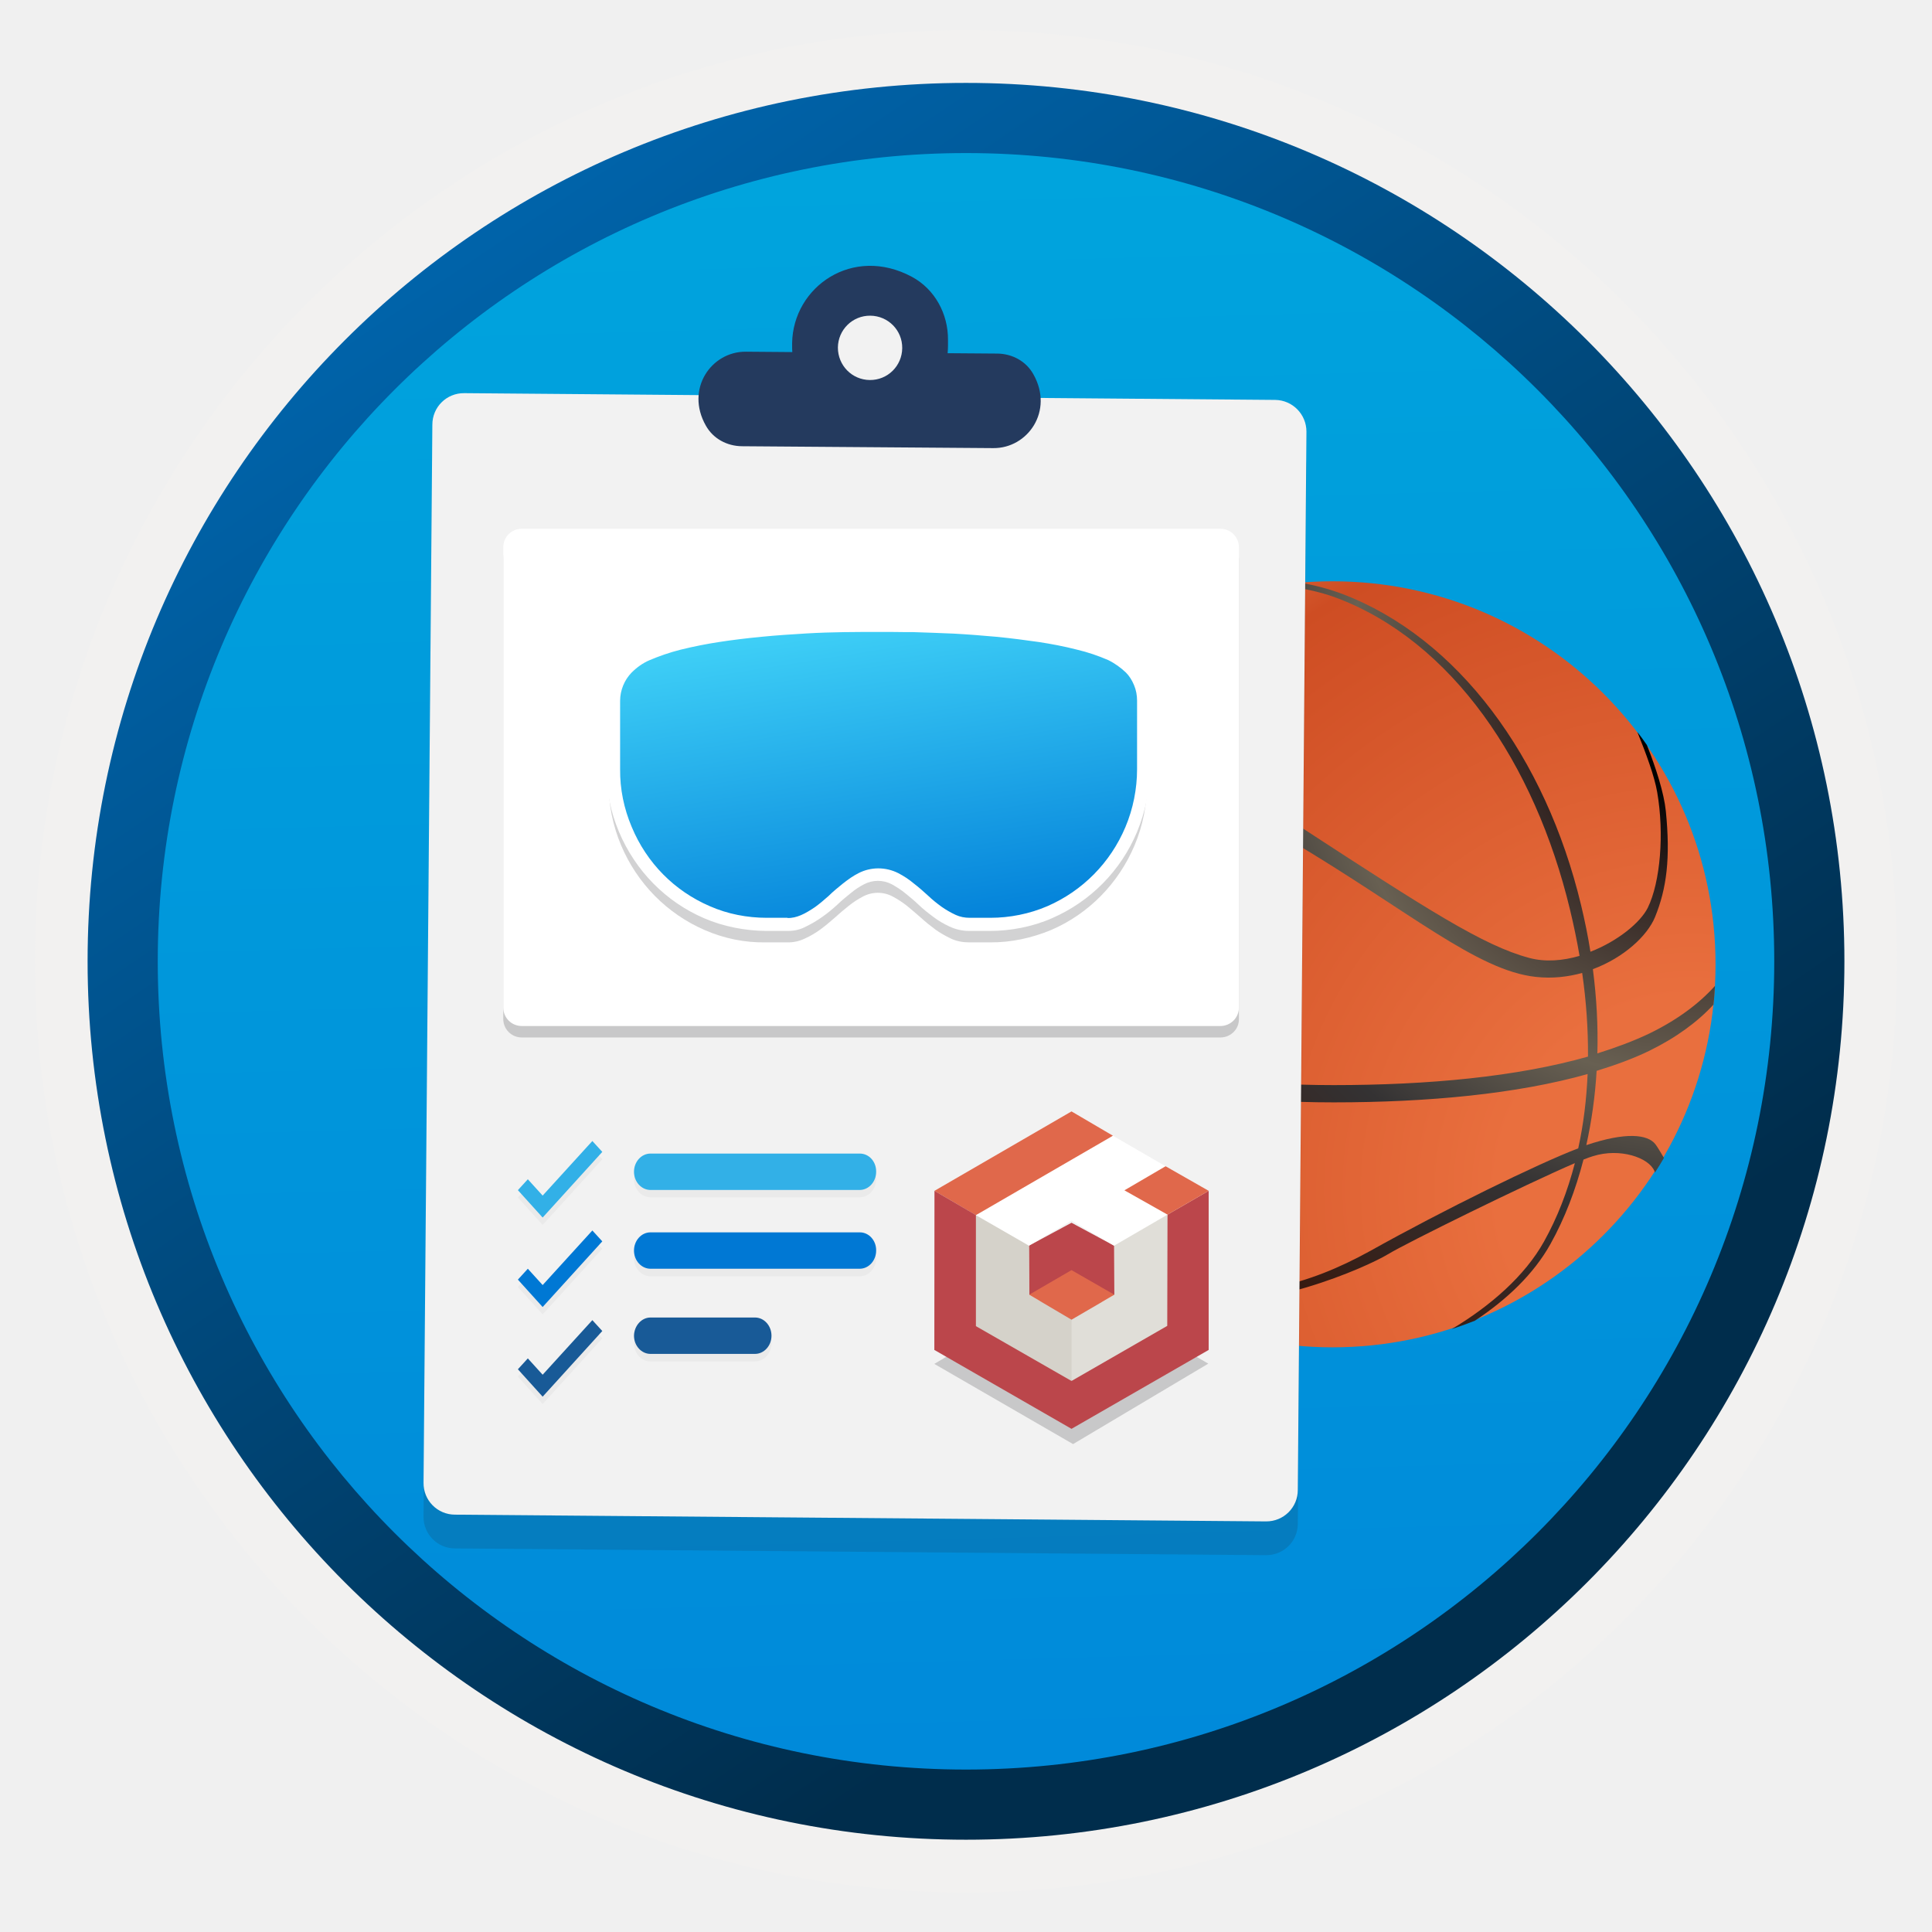
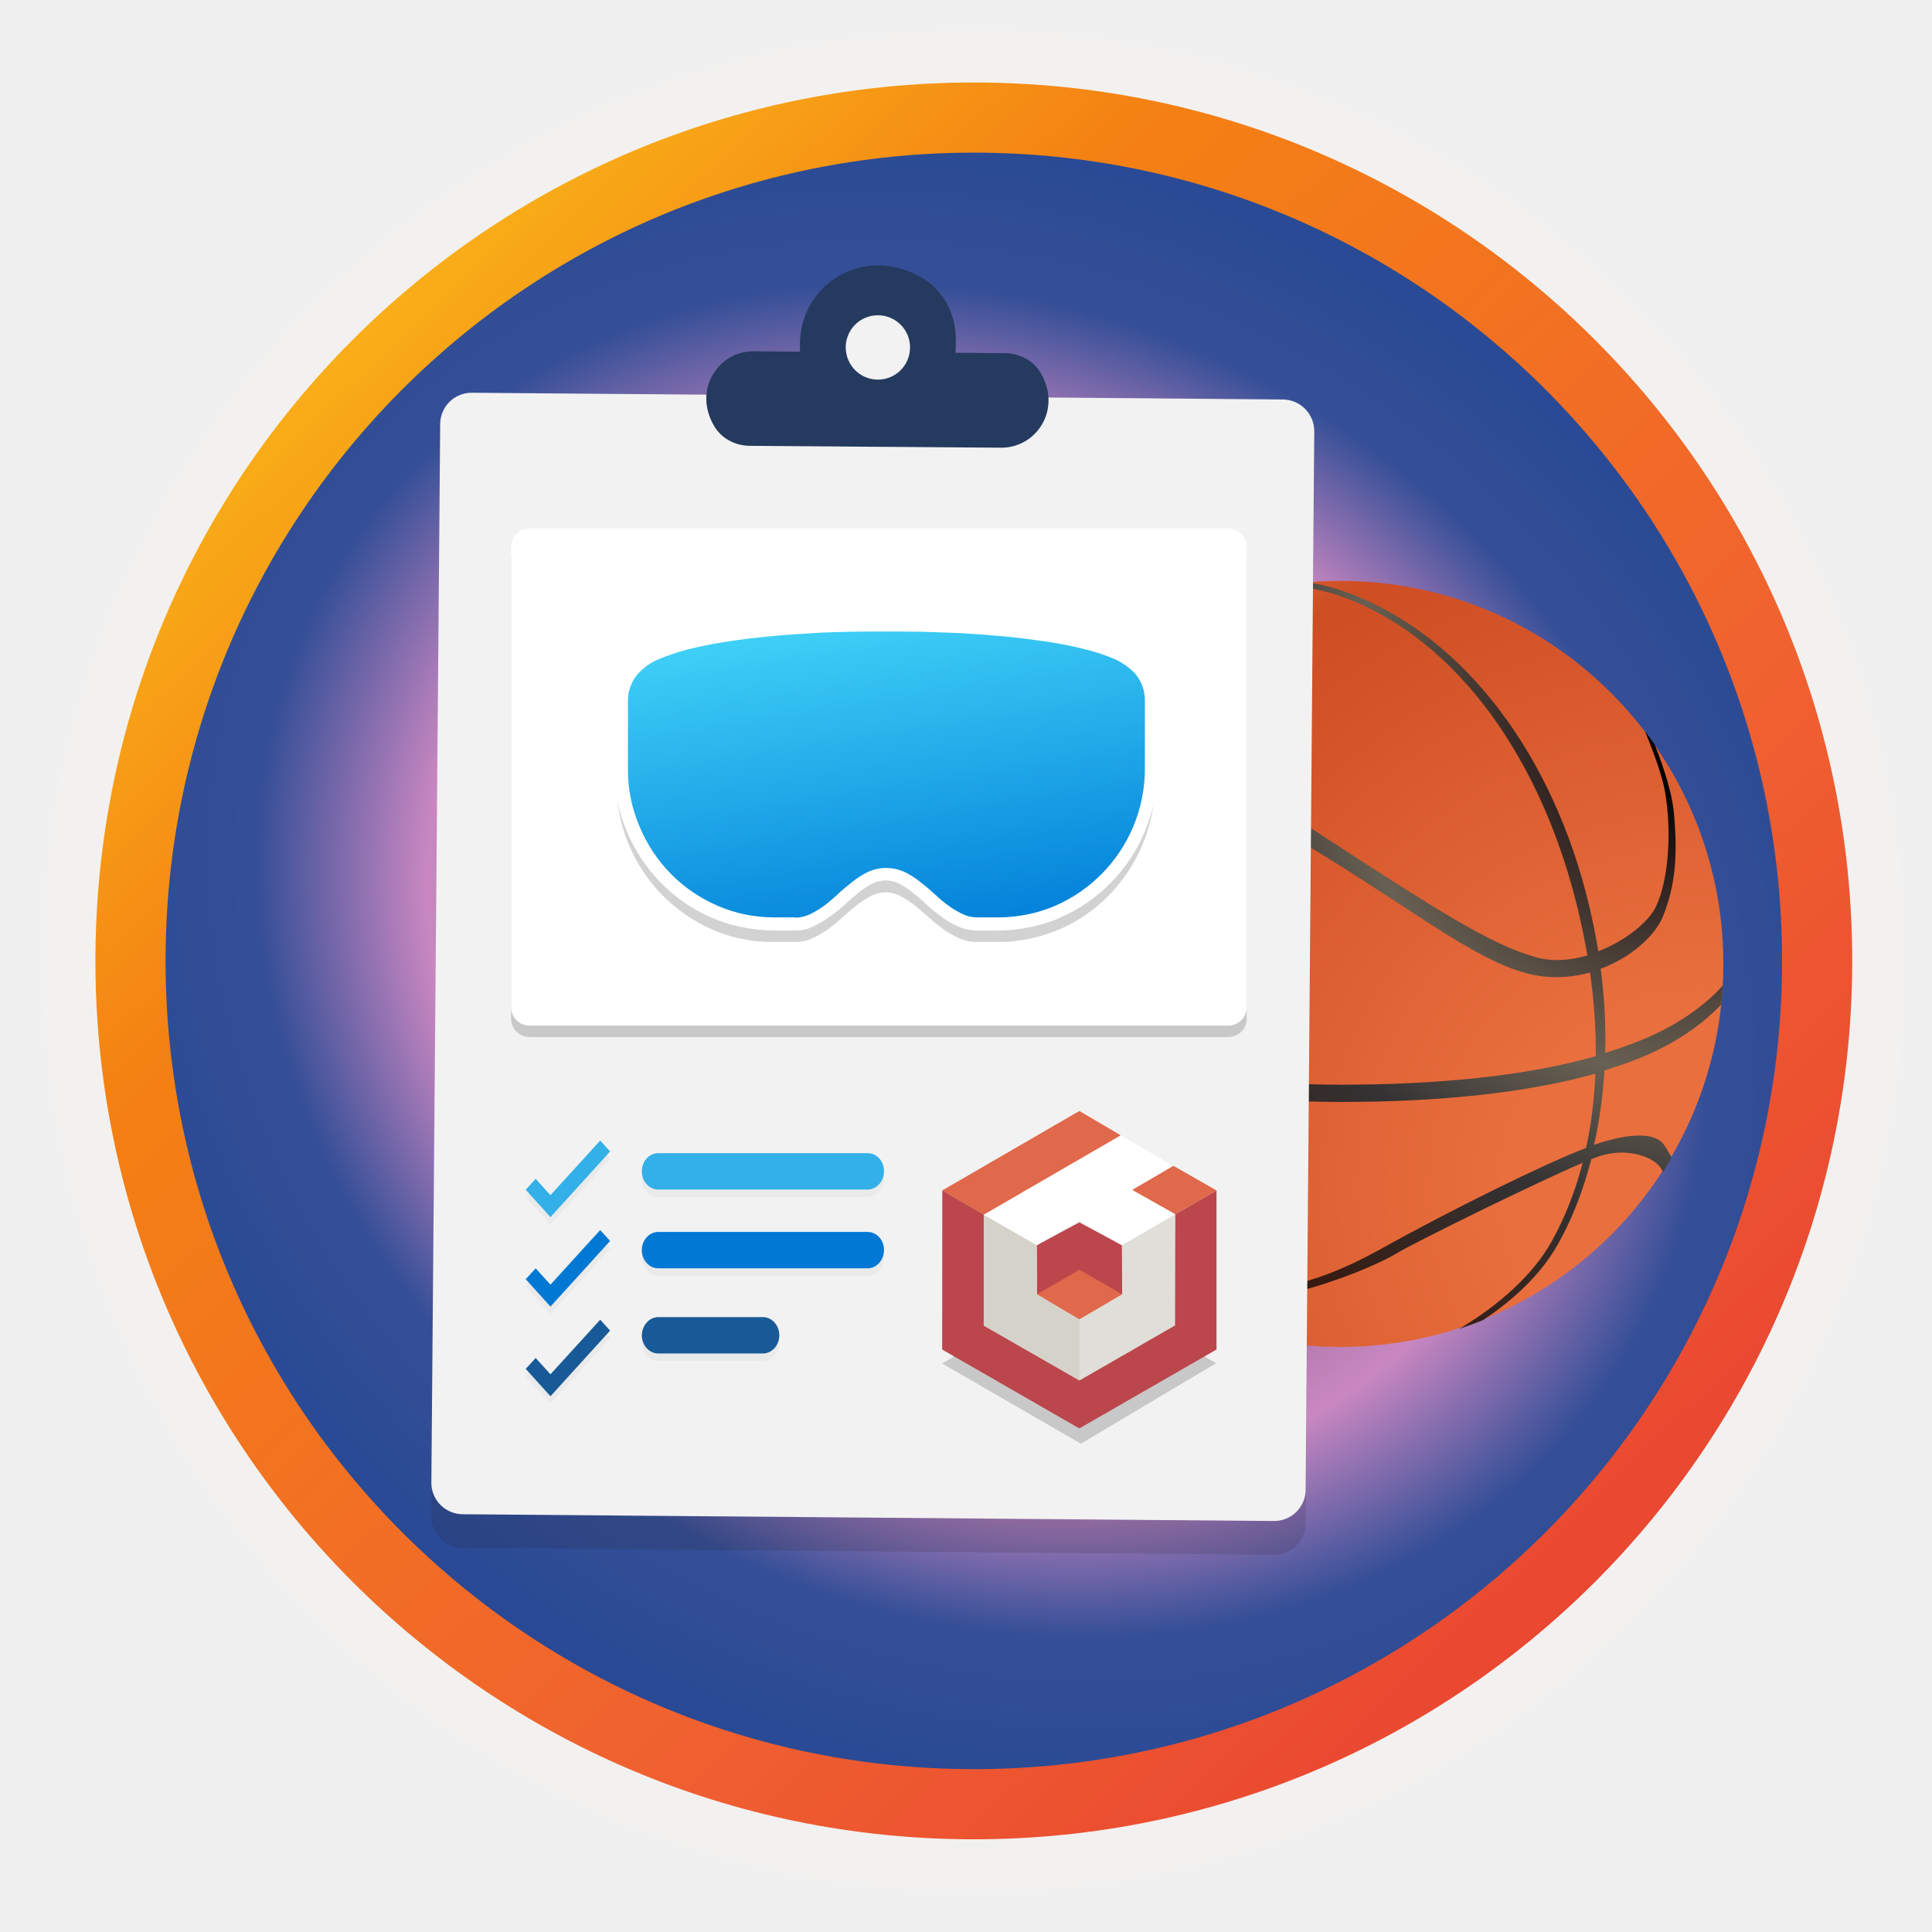
<svg xmlns="http://www.w3.org/2000/svg" width="103" height="103" viewBox="0 0 103 103" fill="none">
-   <path d="M51.5 98.06C25.65 98.06 4.69 77.11 4.69 51.25C4.69 25.39 25.65 4.44 51.5 4.44C77.35 4.44 98.31 25.4 98.31 51.25C98.31 77.1 77.35 98.06 51.5 98.06Z" fill="url(#paint0_linear)" />
-   <path fill-rule="evenodd" clip-rule="evenodd" d="M97.4 51.25C97.4 76.6 76.85 97.15 51.5 97.15C26.15 97.15 5.6 76.6 5.6 51.25C5.6 25.9 26.15 5.35 51.5 5.35C76.85 5.35 97.4 25.9 97.4 51.25ZM51.5 1.61C78.92 1.61 101.14 23.83 101.14 51.25C101.14 78.67 78.91 100.89 51.5 100.89C24.08 100.89 1.86 78.66 1.86 51.25C1.86 23.83 24.08 1.61 51.5 1.61Z" fill="#F2F1F0" />
-   <path fill-rule="evenodd" clip-rule="evenodd" d="M94.59 51.25C94.59 75.05 75.3 94.34 51.5 94.34C27.7 94.34 8.41 75.05 8.41 51.25C8.41 27.45 27.7 8.16 51.5 8.16C75.3 8.16 94.59 27.45 94.59 51.25ZM51.5 4.42C77.36 4.42 98.33 25.39 98.33 51.25C98.33 77.11 77.36 98.08 51.5 98.08C25.64 98.08 4.67 77.11 4.67 51.25C4.67 25.39 25.63 4.42 51.5 4.42Z" fill="url(#paint1_linear)" />
-   <path d="M71.04 71.83C82.32 71.83 91.46 62.69 91.46 51.41C91.46 40.13 82.32 30.99 71.04 30.99C59.76 30.99 50.62 40.13 50.62 51.41C50.62 62.69 59.76 71.83 71.04 71.83Z" fill="url(#paint2_radial)" />
-   <path opacity="0.5" d="M56.95 66.44C57.4 66.78 57.89 67.13 58.41 67.46C58.37 67.42 58.32 67.39 58.28 67.35C57.82 67.06 57.37 66.75 56.95 66.44Z" fill="url(#paint3_linear)" />
-   <path d="M88.26 61.01C87.85 60.47 86.68 60.34 84.57 61.05C84.85 59.78 85.04 58.46 85.12 57.09C86.13 56.78 87.09 56.43 87.93 56.02C89.36 55.32 90.5 54.48 91.35 53.56C91.39 53.23 91.41 52.89 91.43 52.56C90.58 53.51 89.41 54.38 87.93 55.1C87.09 55.5 86.15 55.85 85.16 56.16C85.2 54.7 85.12 53.2 84.92 51.67C86.58 51.05 87.82 49.89 88.23 48.9C88.86 47.36 89.06 45.74 88.81 43.24C88.71 42.27 88.29 40.96 87.8 39.72C87.63 39.48 87.47 39.25 87.29 39.02C87.77 40.2 88.21 41.41 88.35 42.24C88.73 44.44 88.52 47.02 87.85 48.39C87.46 49.18 86.24 50.18 84.79 50.74C84.66 49.91 84.49 49.08 84.29 48.25C82.41 40.41 77.75 34.01 71.55 31.66C70.85 31.4 70.11 31.2 69.34 31.07C68.94 31.11 68.53 31.15 68.13 31.2C69.22 31.31 70.27 31.51 71.22 31.86C77.41 34.18 81.82 40.68 83.7 48.49C83.9 49.32 84.07 50.14 84.21 50.96C83.32 51.22 82.39 51.3 81.53 51.07C79.08 50.42 76.04 48.45 69.51 44.2C64.39 40.87 58.78 39.17 56.83 38.84C56.23 38.73 55.61 38.73 55.03 38.75C54.82 39.02 54.61 39.3 54.4 39.6C54.98 39.52 55.63 39.48 56.25 39.56C57.96 39.77 62.57 41.1 68.85 44.84C75.13 48.58 78.74 51.74 81.87 52.08C82.75 52.18 83.59 52.08 84.35 51.87C84.57 53.39 84.67 54.89 84.66 56.33C80.9 57.4 76.16 57.85 71.1 57.85C61.6 57.85 53.67 55.59 50.66 52.16C50.67 52.49 50.7 52.82 50.72 53.15C53.78 56.54 61.66 58.77 71.1 58.77C76.14 58.77 80.88 58.32 84.64 57.26C84.58 58.63 84.42 59.95 84.14 61.22C81.97 62.05 76.97 64.5 73.07 66.68C69.54 68.63 66.71 69.14 62.72 68.97C61.23 68.91 59.69 68.21 58.33 67.37C58.37 67.41 58.42 67.44 58.46 67.48C59.82 68.35 61.4 69.11 62.97 69.36C67.29 70.03 72.83 67.57 73.99 66.87C74.99 66.26 81.31 63.15 83.96 62.01C83.57 63.51 83.03 64.91 82.31 66.2C81.29 68.02 79.48 69.61 77.39 70.86C77.81 70.72 78.23 70.57 78.63 70.41C80.33 69.29 81.77 67.92 82.66 66.32C83.42 64.96 84 63.44 84.42 61.82C84.62 61.74 84.81 61.67 84.92 61.64C86.37 61.18 87.91 61.72 88.2 62.43C88.21 62.46 88.22 62.48 88.23 62.51C88.4 62.25 88.56 61.99 88.71 61.73C88.52 61.41 88.37 61.16 88.26 61.01Z" fill="url(#paint4_radial)" />
-   <path opacity="0.15" d="M67.97 23.1L24.74 22.75C23.8 22.74 23.04 23.49 23.04 24.43L22.58 80.85C22.57 81.79 23.32 82.55 24.26 82.55L67.49 82.91C68.43 82.92 69.19 82.17 69.19 81.23L69.65 24.81C69.64 23.87 68.89 23.11 67.97 23.1Z" fill="#1F1D20" />
-   <path d="M67.98 21.32L24.75 20.96C23.81 20.95 23.05 21.7 23.05 22.64L22.58 79.05C22.57 79.99 23.32 80.75 24.26 80.75L67.49 81.11C68.43 81.12 69.19 80.37 69.19 79.43L69.65 23.01C69.65 22.09 68.91 21.33 67.98 21.32Z" fill="#F2F2F2" />
-   <path fill-rule="evenodd" clip-rule="evenodd" d="M48.62 14.76C49.84 15.42 50.55 16.73 50.54 18.12V18.46C50.54 18.59 50.53 18.7 50.52 18.83L53.17 18.85C53.96 18.86 54.7 19.25 55.09 19.95C56.2 21.91 54.79 23.91 52.95 23.89L39.55 23.79C38.76 23.78 38.02 23.39 37.63 22.69C36.52 20.73 37.93 18.73 39.77 18.75L42.24 18.77C42.23 18.65 42.23 18.53 42.23 18.4V18.29C42.28 15.29 45.46 13.06 48.62 14.76Z" fill="#243A5E" />
-   <path d="M46.37 20.26C47.32 20.27 48.09 19.51 48.1 18.56C48.11 17.61 47.35 16.84 46.4 16.83C45.45 16.82 44.68 17.58 44.67 18.53C44.67 19.48 45.42 20.25 46.37 20.26Z" fill="#F2F2F2" />
-   <path opacity="0.2" d="M65.06 55.31H27.82C27.27 55.31 26.83 54.87 26.83 54.32V29.8C26.83 29.25 27.27 28.81 27.82 28.81H65.06C65.61 28.81 66.05 29.25 66.05 29.8V54.32C66.06 54.87 65.61 55.31 65.06 55.31Z" fill="#1F1D21" />
-   <path d="M65.06 54.7H27.82C27.27 54.7 26.83 54.26 26.83 53.71V29.18C26.83 28.63 27.27 28.19 27.82 28.19H65.06C65.61 28.19 66.05 28.63 66.05 29.18V53.7C66.06 54.25 65.61 54.7 65.06 54.7Z" fill="white" />
-   <path opacity="0.2" d="M60.96 37.07C60.83 36.75 60.65 36.45 60.4 36.21C60.07 35.89 59.69 35.62 59.28 35.43C58.72 35.18 58.14 34.98 57.54 34.84C56.88 34.68 56.18 34.53 55.43 34.42C54.68 34.31 53.92 34.22 53.14 34.14C52.35 34.06 51.58 34 50.83 33.97C50.08 33.94 49.36 33.91 48.66 33.89C47.96 33.88 47.34 33.88 46.81 33.88C46.25 33.88 45.64 33.88 44.95 33.89C44.27 33.9 43.55 33.93 42.79 33.97C42.04 34.01 41.27 34.06 40.48 34.14C39.69 34.22 38.93 34.31 38.19 34.42C37.44 34.53 36.74 34.68 36.08 34.84C35.49 34.98 34.91 35.18 34.34 35.43C33.92 35.62 33.54 35.89 33.22 36.21C32.73 36.71 32.45 37.38 32.45 38.1V41.75C32.44 42.88 32.67 44.01 33.11 45.06C33.97 47.1 35.56 48.71 37.56 49.58C38.59 50.03 39.7 50.26 40.82 50.24H41.95C42.28 50.25 42.61 50.18 42.9 50.04C43.19 49.91 43.48 49.74 43.74 49.55C44.01 49.35 44.27 49.13 44.51 48.92C44.76 48.69 45 48.49 45.25 48.29C45.49 48.1 45.73 47.94 46 47.8C46.5 47.53 47.1 47.53 47.6 47.8C47.86 47.94 48.11 48.1 48.35 48.29C48.6 48.49 48.84 48.71 49.09 48.92C49.34 49.15 49.59 49.35 49.86 49.55C50.12 49.74 50.41 49.9 50.7 50.04C51 50.18 51.33 50.24 51.66 50.24H52.78C53.9 50.25 55 50.01 56.04 49.58C58.04 48.72 59.63 47.1 60.49 45.06C60.93 44.02 61.15 42.89 61.15 41.75V38.08C61.16 37.74 61.09 37.39 60.96 37.07Z" fill="#1F1D21" />
-   <path d="M60.96 36.32C60.83 36 60.65 35.7 60.4 35.46C60.07 35.14 59.69 34.87 59.28 34.68C58.72 34.43 58.14 34.23 57.54 34.09C56.88 33.93 56.18 33.78 55.43 33.67C54.68 33.56 53.92 33.47 53.14 33.39C52.35 33.31 51.58 33.25 50.83 33.22C50.08 33.19 49.36 33.16 48.66 33.14C47.96 33.13 47.34 33.13 46.81 33.13C46.25 33.13 45.64 33.13 44.95 33.14C44.27 33.15 43.55 33.18 42.79 33.22C42.06 33.25 41.28 33.3 40.5 33.38C39.71 33.46 38.95 33.55 38.21 33.66C37.46 33.77 36.76 33.92 36.1 34.08C35.51 34.22 34.93 34.42 34.36 34.67C33.94 34.86 33.56 35.13 33.24 35.45C32.75 35.95 32.47 36.62 32.47 37.34V40.99C32.46 42.12 32.69 43.25 33.13 44.3C33.99 46.34 35.58 47.95 37.58 48.82C38.61 49.27 39.72 49.5 40.84 49.48H41.97C42.3 49.49 42.63 49.42 42.92 49.28C43.21 49.15 43.5 48.98 43.76 48.79C44.03 48.59 44.29 48.37 44.53 48.16C44.78 47.93 45.02 47.73 45.27 47.53C45.51 47.34 45.75 47.18 46.02 47.04C46.52 46.77 47.12 46.77 47.62 47.04C47.88 47.18 48.13 47.34 48.37 47.53C48.62 47.73 48.86 47.95 49.11 48.16C49.36 48.39 49.61 48.59 49.88 48.79C50.14 48.98 50.43 49.14 50.72 49.28C51.02 49.42 51.35 49.48 51.68 49.48H52.8C53.92 49.49 55.02 49.25 56.06 48.82C58.06 47.96 59.65 46.34 60.51 44.3C60.95 43.26 61.17 42.13 61.17 40.99V37.32C61.16 36.99 61.09 36.64 60.96 36.32Z" fill="url(#paint5_linear)" />
-   <path d="M42.02 49.63C42.01 49.63 41.99 49.63 41.97 49.63H40.84C39.72 49.62 38.57 49.4 37.53 48.95C35.49 48.07 33.88 46.43 33 44.35C32.54 43.26 32.32 42.13 32.33 40.99V37.34C32.33 36.59 32.62 35.88 33.14 35.35C33.48 35.01 33.88 34.73 34.31 34.54C34.87 34.29 35.44 34.1 36.07 33.94C36.83 33.75 37.53 33.61 38.19 33.52C38.9 33.42 39.65 33.32 40.49 33.24C41.31 33.16 42.12 33.11 42.81 33.07L42.96 33.06C43.65 33.03 44.33 33 44.97 32.99C45.65 32.98 46.27 32.98 46.83 32.98C47.28 32.98 47.78 32.99 48.34 32.99H48.68C49.38 33 50.1 33.03 50.85 33.07C51.6 33.1 52.38 33.17 53.17 33.24C54.01 33.32 54.76 33.42 55.47 33.52C56.13 33.62 56.83 33.75 57.58 33.94C58.16 34.08 58.76 34.28 59.34 34.53C59.78 34.75 60.18 35.03 60.49 35.34C60.74 35.59 60.94 35.9 61.08 36.25C61.22 36.6 61.29 36.96 61.29 37.33V40.99C61.3 42.13 61.06 43.29 60.62 44.35C59.75 46.43 58.13 48.06 56.09 48.95C55.05 49.41 53.87 49.63 52.78 49.63H51.66C51.31 49.63 50.95 49.55 50.63 49.4C50.31 49.25 50.03 49.09 49.77 48.89C49.46 48.66 49.21 48.46 48.98 48.24C48.75 48.02 48.51 47.82 48.26 47.62C48.03 47.43 47.79 47.28 47.54 47.14C47.07 46.9 46.53 46.9 46.07 47.14C45.84 47.26 45.6 47.41 45.36 47.61C45.14 47.79 44.89 47.99 44.64 48.23C44.43 48.42 44.16 48.66 43.84 48.88C43.56 49.08 43.27 49.25 42.98 49.39C42.67 49.56 42.35 49.63 42.02 49.63ZM41.98 48.94C42.23 48.95 42.46 48.89 42.7 48.79C42.96 48.68 43.21 48.52 43.45 48.36C43.67 48.2 43.89 48.02 44.17 47.77C44.43 47.51 44.7 47.3 44.93 47.11C45.22 46.88 45.49 46.69 45.77 46.55C46.43 46.21 47.22 46.21 47.89 46.55C48.18 46.7 48.47 46.89 48.73 47.11C48.99 47.31 49.24 47.53 49.49 47.76C49.7 47.96 49.92 48.14 50.21 48.35C50.44 48.51 50.68 48.65 50.96 48.78C51.18 48.88 51.43 48.93 51.69 48.93H52.81C53.83 48.93 54.89 48.72 55.84 48.31C57.72 47.49 59.2 45.99 60 44.09C60.41 43.12 60.62 42.05 60.62 41.01V37.35C60.62 37.07 60.57 36.79 60.46 36.53C60.35 36.26 60.2 36.03 60.03 35.86C59.76 35.6 59.43 35.36 59.08 35.19C58.55 34.96 57.99 34.77 57.44 34.64C56.7 34.45 56.04 34.33 55.4 34.23C54.69 34.13 53.95 34.03 53.13 33.95C52.36 33.88 51.59 33.82 50.85 33.78C50.1 33.75 49.39 33.72 48.7 33.7H48.36C47.8 33.69 47.3 33.69 46.85 33.69C46.85 33.69 46.85 33.69 46.84 33.69C46.28 33.69 45.68 33.69 45 33.7C44.36 33.71 43.69 33.73 43 33.77L42.85 33.78C42.19 33.82 41.39 33.87 40.59 33.95C39.76 34.03 39.03 34.12 38.32 34.23C37.67 34.33 37 34.46 36.27 34.64C35.68 34.79 35.14 34.98 34.62 35.2C34.27 35.35 33.95 35.58 33.67 35.86C33.29 36.25 33.06 36.8 33.06 37.36V41.01C33.05 42.06 33.26 43.1 33.68 44.09C34.48 46.01 35.96 47.5 37.84 48.31C38.79 48.73 39.84 48.93 40.87 48.93H41.98V48.94Z" fill="white" />
+   <path d="M51.917 98.038C26.067 98.038 5.107 77.088 5.107 51.228C5.107 25.368 26.067 4.418 51.917 4.418C77.767 4.418 98.727 25.378 98.727 51.228C98.727 77.078 77.767 98.038 51.917 98.038Z" fill="url(#paint0_radial_1243:236)" />
+   <path fill-rule="evenodd" clip-rule="evenodd" d="M97.817 51.228C97.817 76.578 77.267 97.128 51.917 97.128C26.567 97.128 6.017 76.578 6.017 51.228C6.017 25.878 26.567 5.328 51.917 5.328C77.267 5.328 97.817 25.878 97.817 51.228ZM51.917 1.588C79.337 1.588 101.557 23.808 101.557 51.228C101.557 78.648 79.327 100.868 51.917 100.868C24.497 100.868 2.277 78.638 2.277 51.228C2.277 23.808 24.497 1.588 51.917 1.588Z" fill="#F2F1F0" />
+   <path fill-rule="evenodd" clip-rule="evenodd" d="M95.007 51.228C95.007 75.028 75.717 94.318 51.917 94.318C28.117 94.318 8.827 75.028 8.827 51.228C8.827 27.428 28.117 8.138 51.917 8.138C75.717 8.138 95.007 27.428 95.007 51.228ZM51.917 4.398C77.777 4.398 98.747 25.368 98.747 51.228C98.747 77.088 77.777 98.058 51.917 98.058C26.057 98.058 5.087 77.088 5.087 51.228C5.087 25.368 26.047 4.398 51.917 4.398Z" fill="url(#paint1_linear_1243:236)" />
+   <path d="M71.457 71.808C82.737 71.808 91.877 62.668 91.877 51.388C91.877 40.108 82.737 30.968 71.457 30.968C60.177 30.968 51.037 40.108 51.037 51.388C51.037 62.668 60.177 71.808 71.457 71.808Z" fill="url(#paint2_radial_1243:236)" />
+   <path opacity="0.5" d="M57.367 66.418C57.817 66.758 58.307 67.108 58.827 67.438C58.787 67.398 58.737 67.368 58.697 67.328C58.237 67.038 57.787 66.728 57.367 66.418Z" fill="url(#paint3_linear_1243:236)" />
+   <path d="M88.677 60.988C88.267 60.448 87.097 60.318 84.987 61.028C85.267 59.758 85.457 58.438 85.537 57.068C86.547 56.758 87.507 56.408 88.347 55.998C89.777 55.298 90.917 54.458 91.767 53.538C91.807 53.208 91.827 52.868 91.847 52.538C90.997 53.488 89.827 54.358 88.347 55.078C87.507 55.478 86.567 55.828 85.577 56.138C85.617 54.678 85.537 53.178 85.337 51.648C86.997 51.028 88.237 49.868 88.647 48.878C89.277 47.338 89.477 45.718 89.227 43.218C89.127 42.248 88.707 40.938 88.217 39.698C88.047 39.458 87.887 39.228 87.707 38.998C88.187 40.178 88.627 41.388 88.767 42.218C89.147 44.418 88.937 46.998 88.267 48.368C87.877 49.158 86.657 50.158 85.207 50.718C85.077 49.888 84.907 49.058 84.707 48.228C82.827 40.388 78.167 33.988 71.967 31.638C71.267 31.378 70.527 31.178 69.757 31.048C69.357 31.088 68.947 31.128 68.547 31.178C69.637 31.288 70.687 31.488 71.637 31.838C77.827 34.158 82.237 40.658 84.117 48.468C84.317 49.298 84.487 50.118 84.627 50.938C83.737 51.198 82.807 51.278 81.947 51.048C79.497 50.398 76.457 48.428 69.927 44.178C64.807 40.848 59.197 39.148 57.247 38.818C56.647 38.708 56.027 38.708 55.447 38.728C55.237 38.998 55.027 39.278 54.817 39.578C55.397 39.498 56.047 39.458 56.667 39.538C58.377 39.748 62.987 41.078 69.267 44.818C75.547 48.558 79.157 51.718 82.287 52.058C83.167 52.158 84.007 52.058 84.767 51.848C84.987 53.368 85.087 54.868 85.077 56.308C81.317 57.378 76.577 57.828 71.517 57.828C62.017 57.828 54.087 55.568 51.077 52.138C51.087 52.468 51.117 52.798 51.137 53.128C54.197 56.518 62.077 58.748 71.517 58.748C76.557 58.748 81.297 58.298 85.057 57.238C84.997 58.608 84.837 59.928 84.557 61.198C82.387 62.028 77.387 64.478 73.487 66.658C69.957 68.608 67.127 69.118 63.137 68.948C61.647 68.888 60.107 68.188 58.747 67.348C58.787 67.388 58.837 67.418 58.877 67.458C60.237 68.328 61.817 69.088 63.387 69.338C67.707 70.008 73.247 67.548 74.407 66.848C75.407 66.238 81.727 63.128 84.377 61.988C83.987 63.488 83.447 64.888 82.727 66.178C81.707 67.998 79.897 69.588 77.807 70.838C78.227 70.698 78.647 70.548 79.047 70.388C80.747 69.268 82.187 67.898 83.077 66.298C83.837 64.938 84.417 63.418 84.837 61.798C85.037 61.718 85.227 61.648 85.337 61.618C86.787 61.158 88.327 61.698 88.617 62.408C88.627 62.438 88.637 62.458 88.647 62.488C88.817 62.228 88.977 61.968 89.127 61.708C88.937 61.388 88.787 61.138 88.677 60.988Z" fill="url(#paint4_radial_1243:236)" />
+   <path opacity="0.15" d="M68.387 23.078L25.157 22.728C24.217 22.718 23.457 23.468 23.457 24.408L22.997 80.828C22.987 81.768 23.737 82.528 24.677 82.528L67.907 82.888C68.847 82.898 69.607 82.148 69.607 81.208L70.067 24.788C70.057 23.848 69.307 23.088 68.387 23.078Z" fill="#1F1D20" />
+   <path d="M68.397 21.298L25.167 20.938C24.227 20.928 23.467 21.678 23.467 22.618L22.997 79.028C22.987 79.968 23.737 80.728 24.677 80.728L67.907 81.088C68.847 81.098 69.607 80.348 69.607 79.408L70.067 22.988C70.067 22.068 69.327 21.308 68.397 21.298Z" fill="#F2F2F2" />
+   <path fill-rule="evenodd" clip-rule="evenodd" d="M49.037 14.738C50.257 15.398 50.967 16.708 50.957 18.098V18.438C50.957 18.568 50.947 18.678 50.937 18.808L53.587 18.828C54.377 18.838 55.117 19.228 55.507 19.928C56.617 21.888 55.207 23.888 53.367 23.868L39.967 23.768C39.177 23.758 38.437 23.368 38.047 22.668C36.937 20.708 38.347 18.708 40.187 18.728L42.657 18.748C42.647 18.628 42.647 18.508 42.647 18.378V18.268C42.697 15.268 45.877 13.038 49.037 14.738Z" fill="#243A5E" />
+   <path d="M46.787 20.238C47.737 20.248 48.507 19.488 48.517 18.538C48.527 17.588 47.767 16.818 46.817 16.808C45.867 16.798 45.097 17.558 45.087 18.508C45.087 19.458 45.837 20.228 46.787 20.238Z" fill="#F2F2F2" />
+   <path opacity="0.2" d="M65.477 55.288H28.237C27.687 55.288 27.247 54.848 27.247 54.298V29.778C27.247 29.228 27.687 28.788 28.237 28.788H65.477C66.027 28.788 66.467 29.228 66.467 29.778V54.298C66.477 54.848 66.027 55.288 65.477 55.288Z" fill="#1F1D21" />
+   <path d="M65.477 54.678H28.237C27.687 54.678 27.247 54.238 27.247 53.688V29.158C27.247 28.608 27.687 28.168 28.237 28.168H65.477C66.027 28.168 66.467 28.608 66.467 29.158V53.678C66.477 54.228 66.027 54.678 65.477 54.678Z" fill="white" />
+   <path opacity="0.2" d="M61.377 37.048C61.248 36.728 61.068 36.428 60.818 36.188C60.487 35.868 60.108 35.598 59.697 35.408C59.138 35.158 58.557 34.958 57.958 34.818C57.297 34.658 56.597 34.508 55.847 34.398C55.097 34.288 54.337 34.198 53.557 34.118C52.767 34.038 51.998 33.978 51.248 33.948C50.498 33.918 49.778 33.888 49.078 33.868C48.377 33.858 47.758 33.858 47.227 33.858C46.667 33.858 46.057 33.858 45.367 33.868C44.688 33.878 43.968 33.908 43.208 33.948C42.458 33.988 41.688 34.038 40.898 34.118C40.108 34.198 39.347 34.288 38.608 34.398C37.858 34.508 37.157 34.658 36.498 34.818C35.907 34.958 35.328 35.158 34.758 35.408C34.337 35.598 33.958 35.868 33.638 36.188C33.148 36.688 32.867 37.358 32.867 38.078V41.728C32.858 42.858 33.087 43.988 33.528 45.038C34.388 47.078 35.977 48.688 37.977 49.558C39.008 50.008 40.117 50.238 41.237 50.218H42.367C42.697 50.228 43.028 50.158 43.318 50.018C43.608 49.888 43.898 49.718 44.157 49.528C44.428 49.328 44.688 49.108 44.928 48.898C45.178 48.668 45.417 48.468 45.667 48.268C45.907 48.078 46.148 47.918 46.417 47.778C46.917 47.508 47.517 47.508 48.017 47.778C48.278 47.918 48.528 48.078 48.767 48.268C49.017 48.468 49.258 48.688 49.508 48.898C49.758 49.128 50.008 49.328 50.278 49.528C50.538 49.718 50.828 49.878 51.117 50.018C51.417 50.158 51.748 50.218 52.078 50.218H53.197C54.318 50.228 55.417 49.988 56.458 49.558C58.458 48.698 60.047 47.078 60.907 45.038C61.347 43.998 61.568 42.868 61.568 41.728V38.058C61.578 37.718 61.508 37.368 61.377 37.048Z" fill="#1F1D21" />
+   <path d="M61.377 36.298C61.248 35.978 61.068 35.678 60.818 35.438C60.487 35.118 60.108 34.848 59.697 34.658C59.138 34.408 58.557 34.208 57.958 34.068C57.297 33.908 56.597 33.758 55.847 33.648C55.097 33.538 54.337 33.448 53.557 33.368C52.767 33.288 51.998 33.228 51.248 33.198C50.498 33.168 49.778 33.138 49.078 33.118C48.377 33.108 47.758 33.108 47.227 33.108C46.667 33.108 46.057 33.108 45.367 33.118C44.688 33.128 43.968 33.158 43.208 33.198C42.477 33.228 41.697 33.278 40.917 33.358C40.127 33.438 39.367 33.528 38.627 33.638C37.877 33.748 37.178 33.898 36.517 34.058C35.928 34.198 35.347 34.398 34.778 34.648C34.358 34.838 33.977 35.108 33.657 35.428C33.167 35.928 32.888 36.598 32.888 37.318V40.968C32.877 42.098 33.108 43.228 33.547 44.278C34.407 46.318 35.998 47.928 37.998 48.798C39.028 49.248 40.138 49.478 41.258 49.458H42.388C42.718 49.468 43.047 49.398 43.337 49.258C43.627 49.128 43.917 48.958 44.178 48.768C44.447 48.568 44.708 48.348 44.947 48.138C45.197 47.908 45.438 47.708 45.688 47.508C45.928 47.318 46.167 47.158 46.438 47.018C46.938 46.748 47.538 46.748 48.038 47.018C48.297 47.158 48.547 47.318 48.788 47.508C49.038 47.708 49.278 47.928 49.528 48.138C49.778 48.368 50.028 48.568 50.297 48.768C50.557 48.958 50.847 49.118 51.138 49.258C51.438 49.398 51.767 49.458 52.097 49.458H53.218C54.337 49.468 55.438 49.228 56.477 48.798C58.477 47.938 60.068 46.318 60.928 44.278C61.367 43.238 61.587 42.108 61.587 40.968V37.298C61.578 36.968 61.508 36.618 61.377 36.298Z" fill="url(#paint5_linear_1243:236)" />
+   <path d="M42.437 49.608C42.427 49.608 42.407 49.608 42.387 49.608H41.257C40.137 49.598 38.987 49.378 37.947 48.928C35.907 48.048 34.297 46.408 33.417 44.328C32.957 43.238 32.737 42.108 32.747 40.968V37.318C32.747 36.568 33.037 35.858 33.557 35.328C33.897 34.988 34.297 34.708 34.727 34.518C35.287 34.268 35.857 34.078 36.487 33.918C37.247 33.728 37.947 33.588 38.607 33.498C39.317 33.398 40.067 33.298 40.907 33.218C41.727 33.138 42.537 33.088 43.227 33.048L43.377 33.038C44.067 33.008 44.747 32.978 45.387 32.968C46.067 32.958 46.687 32.958 47.247 32.958C47.697 32.958 48.197 32.968 48.757 32.968H49.097C49.797 32.978 50.517 33.008 51.267 33.048C52.017 33.078 52.797 33.148 53.587 33.218C54.427 33.298 55.177 33.398 55.887 33.498C56.547 33.598 57.247 33.728 57.997 33.918C58.577 34.058 59.177 34.258 59.757 34.508C60.197 34.728 60.597 35.008 60.907 35.318C61.157 35.568 61.357 35.878 61.497 36.228C61.637 36.578 61.707 36.938 61.707 37.308V40.968C61.717 42.108 61.477 43.268 61.037 44.328C60.167 46.408 58.547 48.038 56.507 48.928C55.467 49.388 54.287 49.608 53.197 49.608H52.077C51.727 49.608 51.367 49.528 51.047 49.378C50.727 49.228 50.447 49.068 50.187 48.868C49.877 48.638 49.627 48.438 49.397 48.218C49.167 47.998 48.927 47.798 48.677 47.598C48.447 47.408 48.207 47.258 47.957 47.118C47.487 46.878 46.947 46.878 46.487 47.118C46.257 47.238 46.017 47.388 45.777 47.588C45.557 47.768 45.307 47.968 45.057 48.208C44.847 48.398 44.577 48.638 44.257 48.858C43.977 49.058 43.687 49.228 43.397 49.368C43.087 49.538 42.767 49.608 42.437 49.608ZM42.397 48.918C42.647 48.928 42.877 48.868 43.117 48.768C43.377 48.658 43.627 48.498 43.867 48.338C44.087 48.178 44.307 47.998 44.587 47.748C44.847 47.488 45.117 47.278 45.347 47.088C45.637 46.858 45.907 46.668 46.187 46.528C46.847 46.188 47.637 46.188 48.307 46.528C48.597 46.678 48.887 46.868 49.147 47.088C49.407 47.288 49.657 47.508 49.907 47.738C50.117 47.938 50.337 48.118 50.627 48.328C50.857 48.488 51.097 48.628 51.377 48.758C51.597 48.858 51.847 48.908 52.107 48.908H53.227C54.247 48.908 55.307 48.698 56.257 48.288C58.137 47.468 59.617 45.968 60.417 44.068C60.827 43.098 61.037 42.028 61.037 40.988V37.328C61.037 37.048 60.987 36.768 60.877 36.508C60.767 36.238 60.617 36.008 60.447 35.838C60.177 35.578 59.847 35.338 59.497 35.168C58.967 34.938 58.407 34.748 57.857 34.618C57.117 34.428 56.457 34.308 55.817 34.208C55.107 34.108 54.367 34.008 53.547 33.928C52.777 33.858 52.007 33.798 51.267 33.758C50.517 33.728 49.807 33.698 49.117 33.678H48.777C48.217 33.668 47.717 33.668 47.267 33.668C47.267 33.668 47.267 33.668 47.257 33.668C46.697 33.668 46.097 33.668 45.417 33.678C44.777 33.688 44.107 33.708 43.417 33.748L43.267 33.758C42.607 33.798 41.807 33.848 41.007 33.928C40.177 34.008 39.447 34.098 38.737 34.208C38.087 34.308 37.417 34.438 36.687 34.618C36.097 34.768 35.557 34.958 35.037 35.178C34.687 35.328 34.367 35.558 34.087 35.838C33.707 36.228 33.477 36.778 33.477 37.338V40.988C33.467 42.038 33.677 43.078 34.097 44.068C34.897 45.988 36.377 47.478 38.257 48.288C39.207 48.708 40.257 48.908 41.287 48.908H42.397V48.918Z" fill="white" />
  <g opacity="0.2">
-     <path opacity="0.2" d="M45.84 61.89H34.68C34.19 61.89 33.8 62.33 33.8 62.86C33.8 63.4 34.2 63.83 34.68 63.83H45.83C46.32 63.83 46.71 63.39 46.71 62.86C46.72 62.32 46.33 61.89 45.84 61.89Z" fill="#1F1D21" />
-     <path opacity="0.2" d="M45.84 66.1H34.68C34.19 66.1 33.8 66.54 33.8 67.07C33.8 67.61 34.2 68.04 34.68 68.04H45.83C46.32 68.04 46.71 67.6 46.71 67.07C46.72 66.54 46.33 66.1 45.84 66.1Z" fill="#1F1D21" />
-     <path opacity="0.2" fill-rule="evenodd" clip-rule="evenodd" d="M34.68 70.64H40.25C40.74 70.64 41.13 71.08 41.13 71.61C41.13 72.15 40.73 72.58 40.25 72.58H34.68C34.19 72.58 33.8 72.14 33.8 71.61C33.81 71.08 34.2 70.64 34.68 70.64Z" fill="#1F1D21" />
-     <path opacity="0.2" d="M32.11 61.8L31.58 61.22L28.93 64.13L28.14 63.26L27.61 63.84L28.93 65.3L32.11 61.8Z" fill="#1F1D21" />
-     <path opacity="0.2" d="M32.11 66.57L31.58 65.99L28.93 68.9L28.14 68.03L27.61 68.61L28.93 70.07L32.11 66.57Z" fill="#1F1D21" />
-     <path opacity="0.2" d="M32.11 71.35L31.58 70.77L28.93 73.68L28.14 72.81L27.61 73.39L28.93 74.85L32.11 71.35Z" fill="#1F1D21" />
+     <path opacity="0.2" d="M46.257 61.868H35.097C34.607 61.868 34.217 62.308 34.217 62.838C34.217 63.378 34.617 63.808 35.097 63.808H46.247C46.737 63.808 47.127 63.368 47.127 62.838C47.137 62.298 46.747 61.868 46.257 61.868Z" fill="#1F1D21" />
+     <path opacity="0.2" d="M46.257 66.078H35.097C34.607 66.078 34.217 66.518 34.217 67.048C34.217 67.588 34.617 68.018 35.097 68.018H46.247C46.737 68.018 47.127 67.578 47.127 67.048C47.137 66.518 46.747 66.078 46.257 66.078Z" fill="#1F1D21" />
+     <path opacity="0.2" fill-rule="evenodd" clip-rule="evenodd" d="M35.097 70.618H40.667C41.157 70.618 41.547 71.058 41.547 71.588C41.547 72.128 41.147 72.558 40.667 72.558H35.097C34.607 72.558 34.217 72.118 34.217 71.588C34.227 71.058 34.617 70.618 35.097 70.618Z" fill="#1F1D21" />
+     <path opacity="0.2" d="M32.527 61.778L31.997 61.198L29.347 64.108L28.557 63.238L28.027 63.818L29.347 65.278L32.527 61.778Z" fill="#1F1D21" />
+     <path opacity="0.2" d="M32.527 66.548L31.997 65.968L29.347 68.878L28.557 68.008L28.027 68.588L29.347 70.048L32.527 66.548Z" fill="#1F1D21" />
+     <path opacity="0.2" d="M32.527 71.328L31.997 70.748L29.347 73.658L28.557 72.788L28.027 73.368L29.347 74.828L32.527 71.328Z" fill="#1F1D21" />
  </g>
-   <path d="M45.84 61.5H34.68C34.19 61.5 33.8 61.94 33.8 62.47C33.8 63.01 34.2 63.44 34.68 63.44H45.83C46.32 63.44 46.71 63 46.71 62.47C46.72 61.93 46.33 61.5 45.84 61.5Z" fill="#32B0E7" />
-   <path d="M45.84 65.7H34.68C34.19 65.7 33.8 66.14 33.8 66.67C33.8 67.21 34.2 67.64 34.68 67.64H45.83C46.32 67.64 46.71 67.2 46.71 66.67C46.72 66.14 46.33 65.7 45.84 65.7Z" fill="#0078D4" />
-   <path fill-rule="evenodd" clip-rule="evenodd" d="M34.68 70.24H40.25C40.74 70.24 41.13 70.68 41.13 71.21C41.13 71.75 40.73 72.18 40.25 72.18H34.68C34.19 72.18 33.8 71.74 33.8 71.21C33.81 70.68 34.2 70.24 34.68 70.24Z" fill="#185A97" />
-   <path d="M32.11 61.41L31.58 60.83L28.93 63.74L28.14 62.87L27.61 63.45L28.93 64.91L32.11 61.41Z" fill="#32B0E7" />
-   <path d="M32.11 66.18L31.58 65.6L28.93 68.51L28.14 67.64L27.61 68.22L28.93 69.68L32.11 66.18Z" fill="#0078D4" />
-   <path d="M32.11 70.96L31.58 70.38L28.93 73.29L28.14 72.42L27.61 73L28.93 74.46L32.11 70.96Z" fill="#185A97" />
-   <path opacity="0.2" d="M49.812 72.713L57.022 68.424L64.417 72.699L57.208 76.988L49.812 72.713Z" fill="#1F1D21" />
-   <path d="M57.125 59.252L59.333 60.548L56.361 63.245L52.028 64.783L49.819 63.486L57.125 59.252Z" fill="#E0684B" />
-   <path d="M49.819 63.486L49.812 71.968L57.125 76.175L64.438 71.968V63.486L62.243 64.755L59.828 70.851C59.828 70.851 56.884 72.678 56.87 72.665C56.857 72.651 52.695 69.817 52.695 69.789C52.688 69.768 52.035 64.782 52.035 64.782L49.819 63.486Z" fill="#BB464B" />
-   <path d="M60.482 64.81L59.395 66.41L59.409 69.024L57.125 70.355L56.671 72.003L57.125 73.623L62.229 70.686L62.243 64.755L60.482 64.81Z" fill="#E0DED8" />
-   <path d="M54.855 66.41L54.869 69.024L57.125 68.651L59.409 69.024L59.395 66.41L57.125 65.189L54.855 66.41Z" fill="#BB464B" />
-   <path d="M62.14 62.176L64.438 63.486L62.243 64.755L61.019 65.093L58.707 63.272L61.734 62.162L62.14 62.176Z" fill="#E0684B" />
-   <path d="M52.028 64.783V70.7L57.125 73.623V70.355L54.869 69.024L54.855 66.41L53.651 64.934L52.028 64.783Z" fill="#D5D2CA" />
-   <path d="M59.333 60.549L52.028 64.783L54.855 66.41L57.125 65.072L59.395 66.41L62.243 64.755L59.945 63.459L62.14 62.176L59.333 60.549Z" fill="white" />
-   <path d="M57.125 67.713L54.869 69.024L57.125 70.355L59.409 69.024L57.125 67.713Z" fill="#E0684B" />
+   <path d="M46.257 61.478H35.097C34.607 61.478 34.217 61.918 34.217 62.448C34.217 62.988 34.617 63.418 35.097 63.418H46.247C46.737 63.418 47.127 62.978 47.127 62.448C47.137 61.908 46.747 61.478 46.257 61.478Z" fill="#32B0E7" />
+   <path d="M46.257 65.678H35.097C34.607 65.678 34.217 66.118 34.217 66.648C34.217 67.188 34.617 67.618 35.097 67.618H46.247C46.737 67.618 47.127 67.178 47.127 66.648C47.137 66.118 46.747 65.678 46.257 65.678Z" fill="#0078D4" />
+   <path fill-rule="evenodd" clip-rule="evenodd" d="M35.097 70.218H40.667C41.157 70.218 41.547 70.658 41.547 71.188C41.547 71.728 41.147 72.158 40.667 72.158H35.097C34.607 72.158 34.217 71.718 34.217 71.188C34.227 70.658 34.617 70.218 35.097 70.218Z" fill="#185A97" />
+   <path d="M32.527 61.388L31.997 60.808L29.347 63.718L28.557 62.848L28.027 63.428L29.347 64.888L32.527 61.388Z" fill="#32B0E7" />
+   <path d="M32.527 66.158L31.997 65.578L29.347 68.488L28.557 67.618L28.027 68.198L29.347 69.658L32.527 66.158Z" fill="#0078D4" />
+   <path d="M32.527 70.938L31.997 70.358L29.347 73.268L28.557 72.398L28.027 72.978L29.347 74.438L32.527 70.938Z" fill="#185A97" />
+   <path opacity="0.2" d="M50.23 72.691L57.439 68.402L64.834 72.677L57.624 76.967L50.23 72.691Z" fill="#1F1D21" />
+   <path d="M57.542 59.23L59.75 60.526L56.778 63.223L52.444 64.761L50.236 63.464L57.542 59.23Z" fill="#E0684B" />
+   <path d="M50.236 63.464L50.23 71.947L57.542 76.153L64.855 71.947V63.464L62.66 64.733L60.245 70.829C60.245 70.829 57.301 72.657 57.288 72.643C57.274 72.629 53.112 69.795 53.112 69.767C53.105 69.747 52.451 64.761 52.451 64.761L50.236 63.464Z" fill="#BB464B" />
+   <path d="M60.899 64.788L59.812 66.388L59.826 69.001L57.542 70.332L57.088 71.981L57.542 73.601L62.646 70.663L62.66 64.733L60.899 64.788Z" fill="#E0DED8" />
+   <path d="M55.272 66.388L55.286 69.002L57.542 68.629L59.826 69.002L59.812 66.388L57.542 65.168L55.272 66.388Z" fill="#BB464B" />
+   <path d="M62.557 62.154L64.854 63.464L62.66 64.733L61.435 65.071L59.124 63.25L62.151 62.14L62.557 62.154Z" fill="#E0684B" />
+   <path d="M52.444 64.761V70.677L57.542 73.601V70.333L55.285 69.002L55.272 66.388L54.068 64.912L52.444 64.761Z" fill="#D5D2CA" />
+   <path d="M59.75 60.526L52.444 64.76L55.272 66.388L57.542 65.05L59.812 66.388L62.66 64.733L60.362 63.437L62.557 62.154L59.75 60.526Z" fill="white" />
+   <path d="M57.542 67.691L55.286 69.002L57.542 70.333L59.826 69.002L57.542 67.691Z" fill="#E0684B" />
  <defs>
-     <linearGradient id="paint0_linear" x1="49.73" y1="-13.54" x2="53.712" y2="132.23" gradientUnits="userSpaceOnUse">
-       <stop stop-color="#00ABDE" />
-       <stop offset="1" stop-color="#007ED8" />
+     <radialGradient id="paint0_radial_1243:236" cx="0" cy="0" r="1" gradientUnits="userSpaceOnUse" gradientTransform="translate(52.3135 51.2085) rotate(37.5191) scale(105.907 89.1742)">
+       <stop offset="0.117" stop-color="#694A6E" />
+       <stop offset="0.291" stop-color="#C987C1" />
+       <stop offset="0.381" stop-color="#354F97" />
+       <stop offset="0.593" stop-color="#1A4392" />
+     </radialGradient>
+     <linearGradient id="paint1_linear_1243:236" x1="-8.239" y1="6.786" x2="82.779" y2="101.981" gradientUnits="userSpaceOnUse">
+       <stop stop-color="#FFE81E" />
+       <stop offset="0.359" stop-color="#F48113" />
+       <stop offset="0.701" stop-color="#F06130" />
+       <stop offset="0.993" stop-color="#E73E31" />
    </linearGradient>
-     <linearGradient id="paint1_linear" x1="2.933" y1="-20.375" x2="98.46" y2="120.507" gradientUnits="userSpaceOnUse">
-       <stop stop-color="#007ED8" />
-       <stop offset="0.707" stop-color="#002D4C" />
-     </linearGradient>
-     <radialGradient id="paint2_radial" cx="0" cy="0" r="1" gradientUnits="userSpaceOnUse" gradientTransform="translate(89.9179 63.3062) scale(86.1193)">
+     <radialGradient id="paint2_radial_1243:236" cx="0" cy="0" r="1" gradientUnits="userSpaceOnUse" gradientTransform="translate(90.3349 63.284) scale(86.1193)">
      <stop offset="0.117" stop-color="#E96F3E" />
      <stop offset="0.422" stop-color="#CE4D23" />
      <stop offset="0.535" stop-color="#EE8C5D" />
      <stop offset="1" />
    </radialGradient>
-     <linearGradient id="paint3_linear" x1="50.393" y1="31.973" x2="60.873" y2="82.253" gradientUnits="userSpaceOnUse">
+     <linearGradient id="paint3_linear_1243:236" x1="50.81" y1="31.951" x2="61.29" y2="82.231" gradientUnits="userSpaceOnUse">
      <stop stop-color="#381408" />
      <stop offset="0.247" stop-color="#352724" />
      <stop offset="0.487" stop-color="#686052" />
      <stop offset="0.667" stop-color="#343233" />
      <stop offset="0.89" stop-color="#381408" />
    </linearGradient>
-     <radialGradient id="paint4_radial" cx="0" cy="0" r="1" gradientUnits="userSpaceOnUse" gradientTransform="translate(90.7898 38.2276) scale(39.8242)">
+     <radialGradient id="paint4_radial_1243:236" cx="0" cy="0" r="1" gradientUnits="userSpaceOnUse" gradientTransform="translate(91.2068 38.2054) scale(39.8242)">
      <stop offset="0.098" />
      <stop offset="0.247" stop-color="#352724" />
      <stop offset="0.487" stop-color="#686052" />
      <stop offset="0.672" stop-color="#343233" />
      <stop offset="1" stop-color="#381408" />
    </radialGradient>
-     <linearGradient id="paint5_linear" x1="45.028" y1="28.188" x2="52.219" y2="73.459" gradientUnits="userSpaceOnUse">
+     <linearGradient id="paint5_linear_1243:236" x1="45.445" y1="28.166" x2="52.636" y2="73.437" gradientUnits="userSpaceOnUse">
      <stop stop-color="#50E6FF" />
      <stop offset="0.495" stop-color="#007ED8" />
      <stop offset="1" stop-color="#002D4C" />
    </linearGradient>
  </defs>
</svg>
